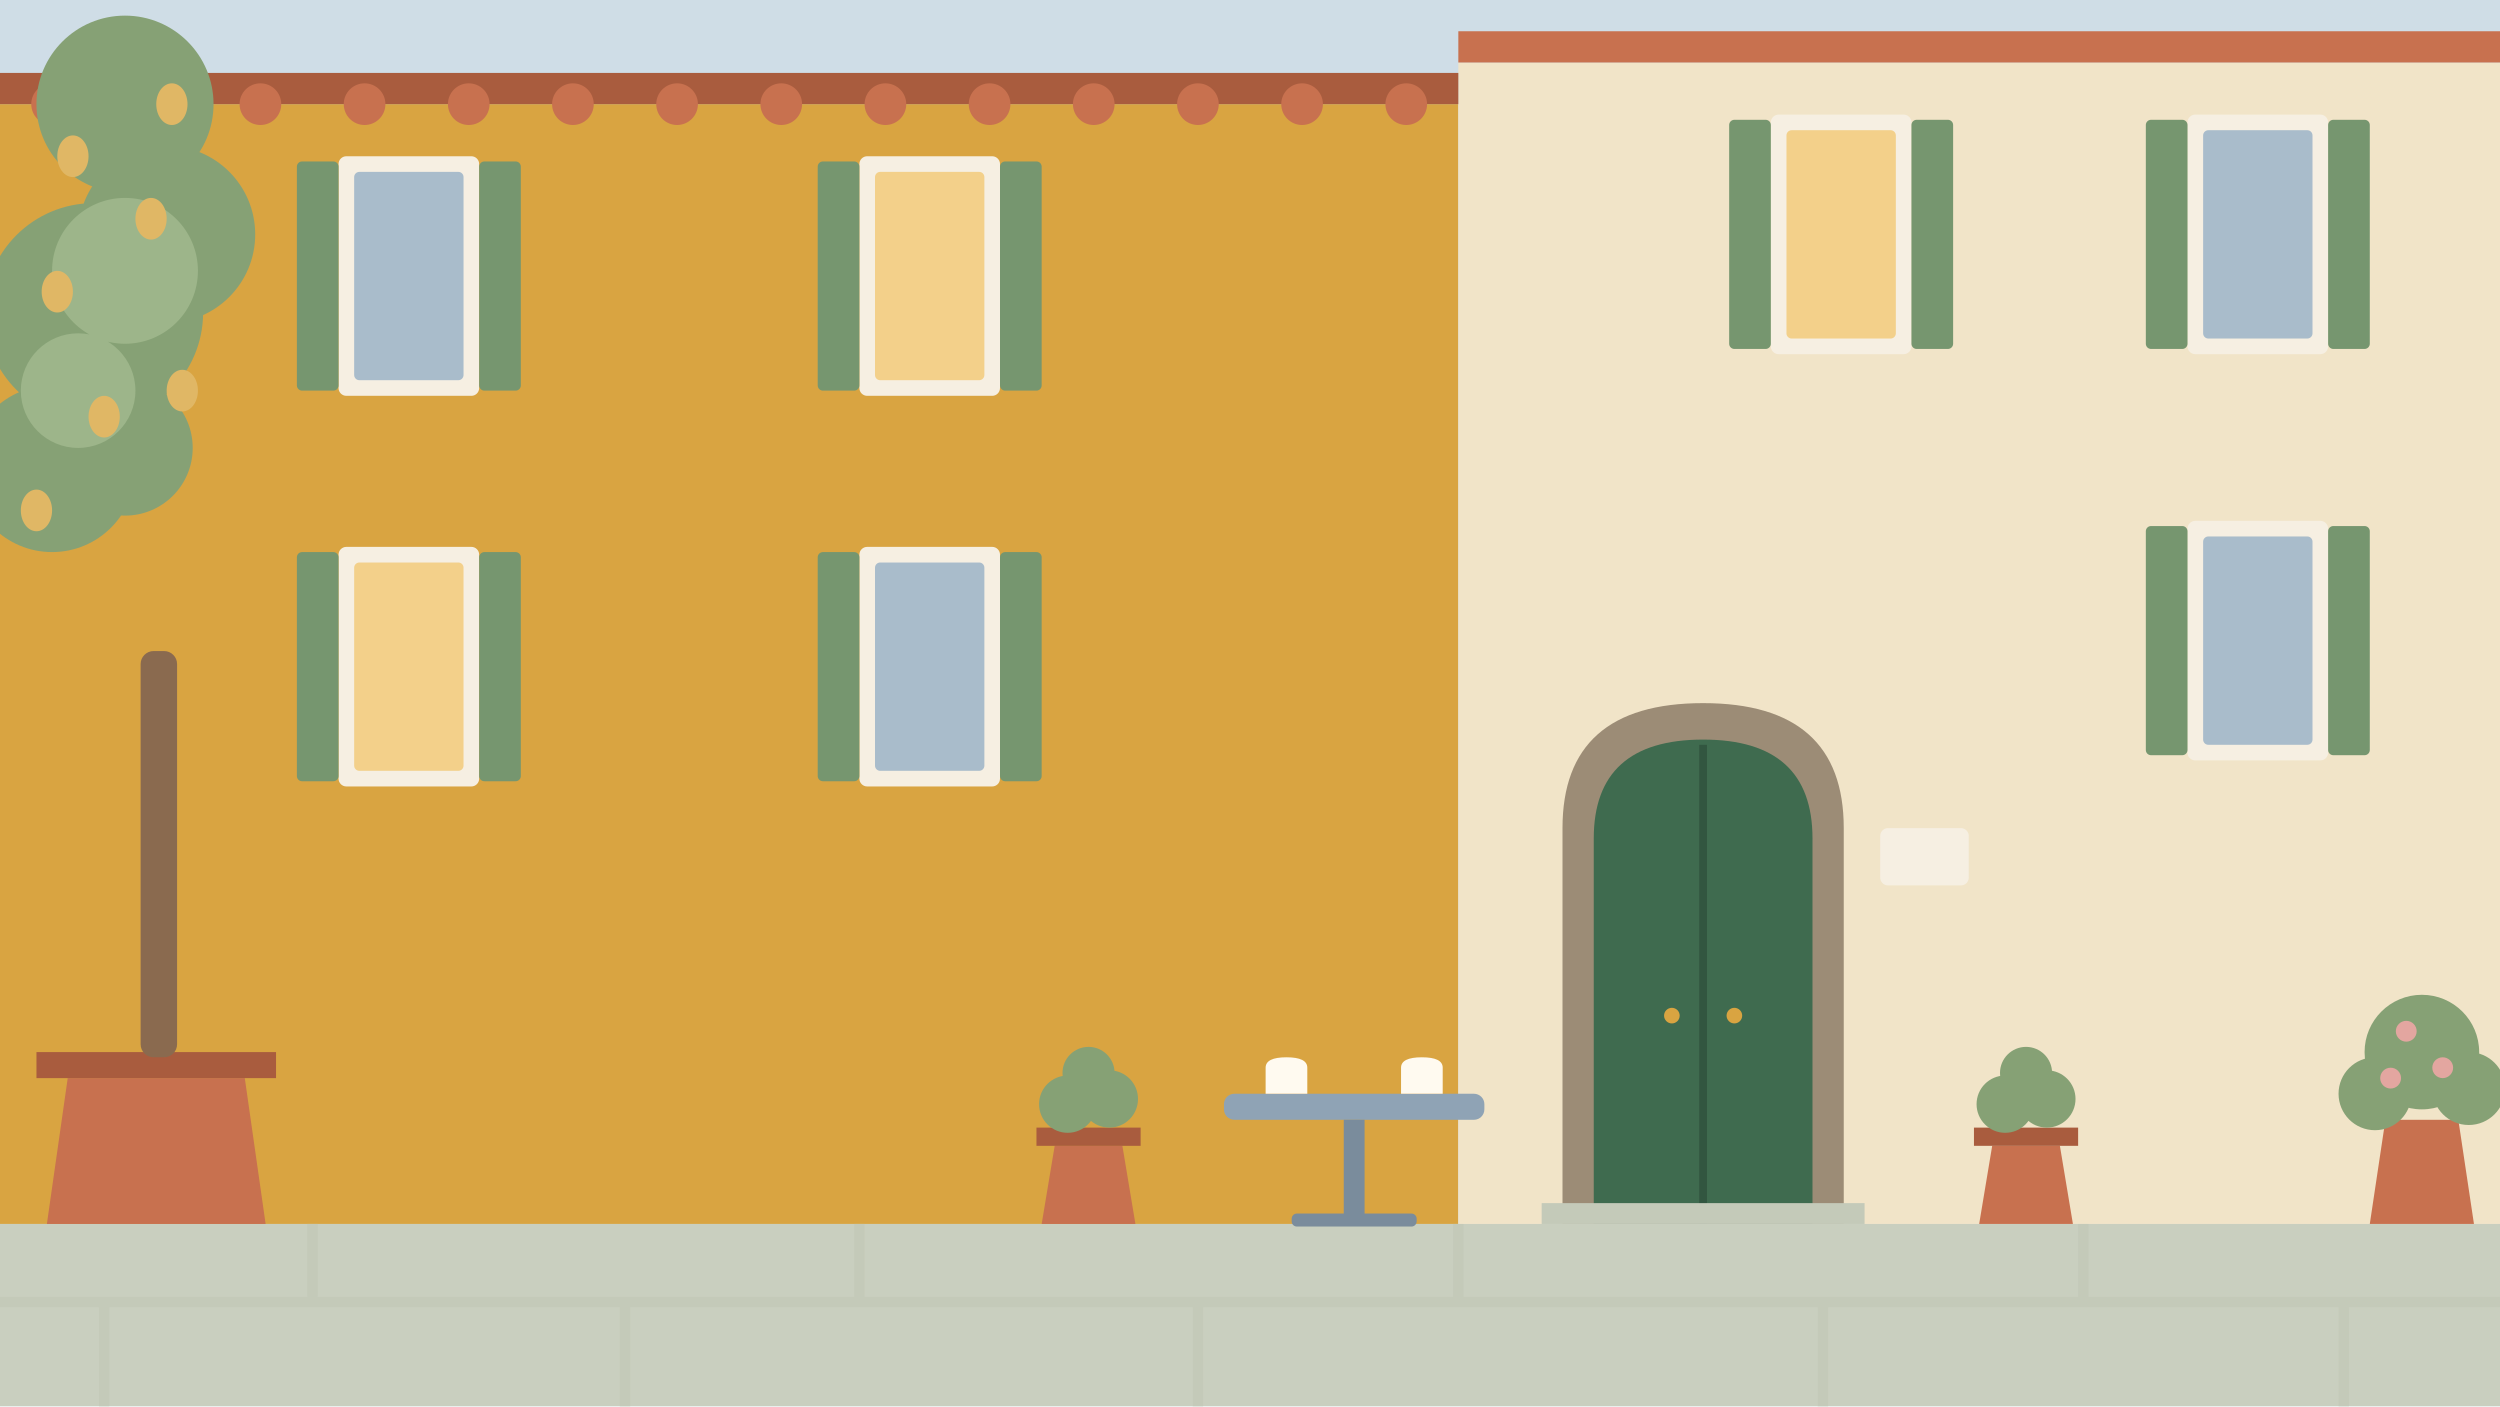
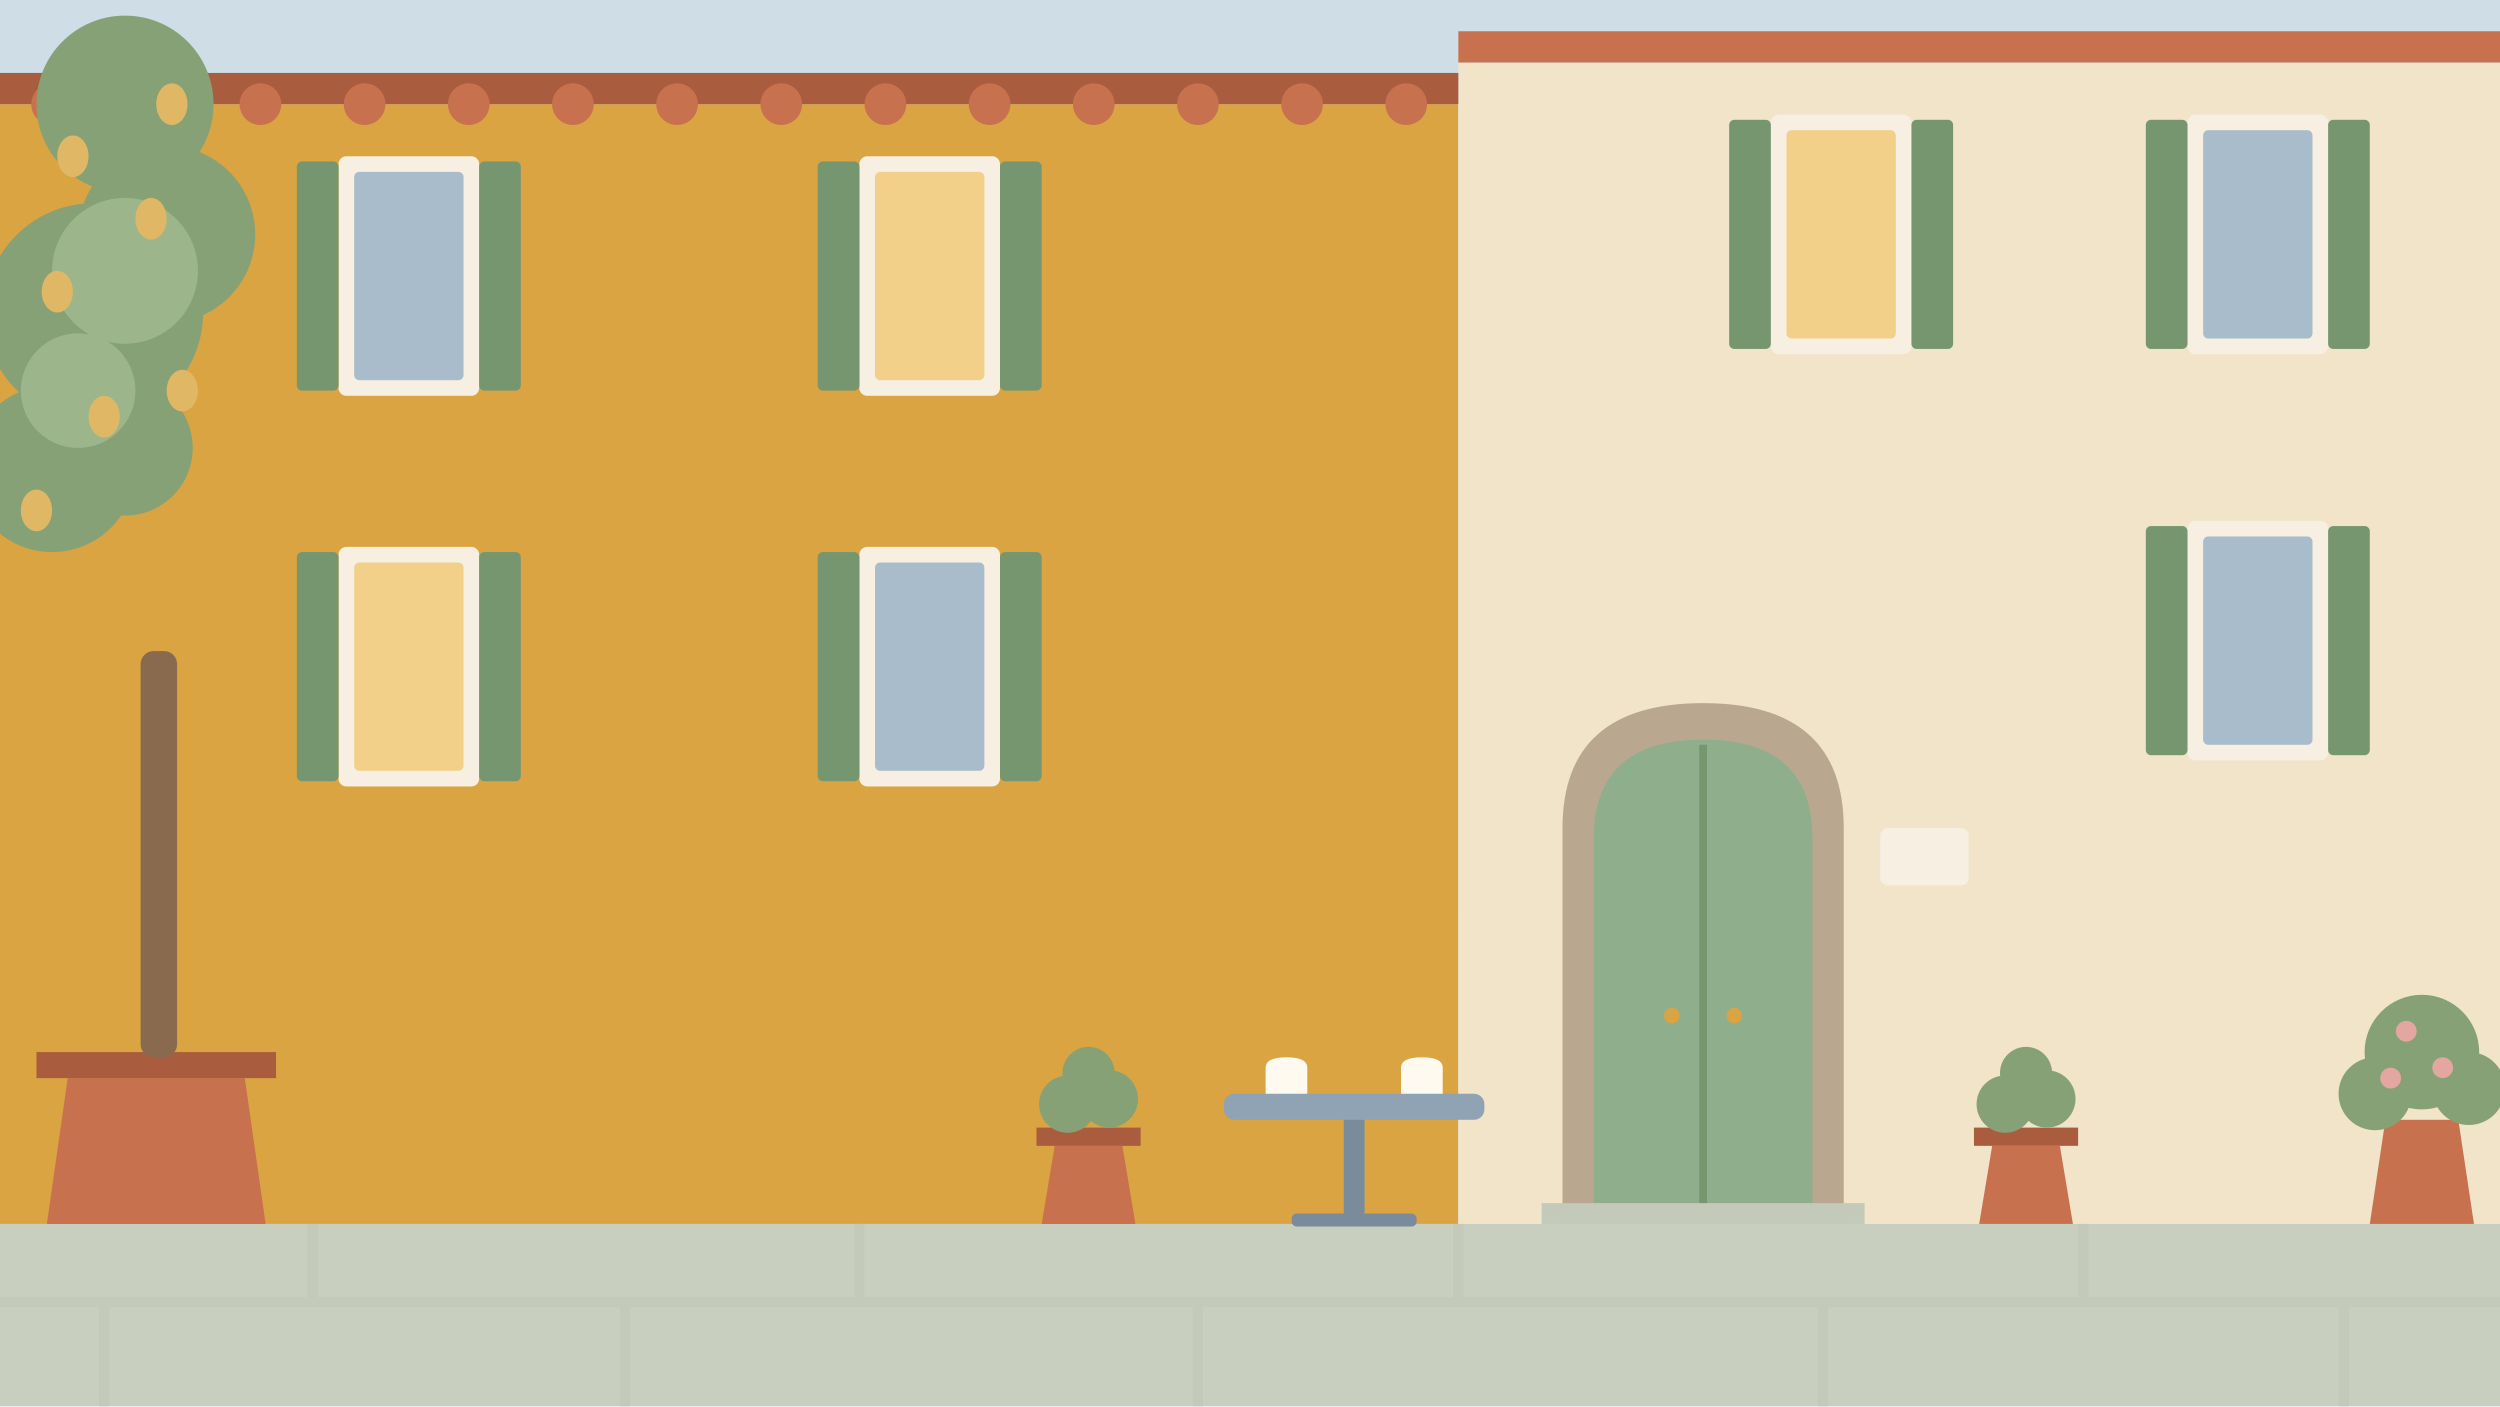
<svg xmlns="http://www.w3.org/2000/svg" viewBox="0 0 960 540" role="img" aria-labelledby="rb-t">
  <defs>
    <linearGradient id="rb-air" x1="0" y1="0" x2="0" y2="1">
      <stop offset="0" stop-color="#cfdde6" />
      <stop offset="1" stop-color="#d9e6f6" />
    </linearGradient>
    <g id="rb-w">
      <rect width="54" height="92" rx="3" fill="#f6efe2" />
      <rect x="6" y="6" width="42" height="80" rx="2" fill="#a9bccb" />
      <rect x="-16" y="2" width="16" height="88" rx="2" fill="#76966f" />
      <rect x="54" y="2" width="16" height="88" rx="2" fill="#76966f" />
    </g>
    <g id="rb-lit">
      <rect width="54" height="92" rx="3" fill="#f6efe2" />
      <rect x="6" y="6" width="42" height="80" rx="2" fill="#f3d08a" />
      <rect x="-16" y="2" width="16" height="88" rx="2" fill="#76966f" />
      <rect x="54" y="2" width="16" height="88" rx="2" fill="#76966f" />
    </g>
    <g id="rb-pot">
      <path d="M0 0h36l-5 -30h-26Z" fill="#c8714f" />
      <path d="M-2 -30h40v-7h-40Z" fill="#a95c3e" />
      <path d="M-1 -46a11 11 0 1 0 22 0a11 11 0 1 0 -22 0ZM15 -48a11 11 0 1 0 22 0a11 11 0 1 0 -22 0ZM8 -58a10 10 0 1 0 20 0a10 10 0 1 0 -20 0Z" fill="#86a175" />
    </g>
  </defs>
  <rect width="960" height="540" fill="url(#rb-air)" />
  <rect x="0" y="40" width="560" height="430" fill="#d9a441" />
  <rect x="560" y="24" width="400" height="446" fill="#f1e4c8" />
  <path d="M0 40h560v-12h-560Z" fill="#a95c3e" />
  <path d="M560 24h400v-12h-400Z" fill="#c8714f" />
  <path d="M12 40a8 8 0 1 0 16 0a8 8 0 1 0 -16 0ZM52 40a8 8 0 1 0 16 0a8 8 0 1 0 -16 0ZM92 40a8 8 0 1 0 16 0a8 8 0 1 0 -16 0ZM132 40a8 8 0 1 0 16 0a8 8 0 1 0 -16 0ZM172 40a8 8 0 1 0 16 0a8 8 0 1 0 -16 0ZM212 40a8 8 0 1 0 16 0a8 8 0 1 0 -16 0ZM252 40a8 8 0 1 0 16 0a8 8 0 1 0 -16 0ZM292 40a8 8 0 1 0 16 0a8 8 0 1 0 -16 0ZM332 40a8 8 0 1 0 16 0a8 8 0 1 0 -16 0ZM372 40a8 8 0 1 0 16 0a8 8 0 1 0 -16 0ZM412 40a8 8 0 1 0 16 0a8 8 0 1 0 -16 0ZM452 40a8 8 0 1 0 16 0a8 8 0 1 0 -16 0ZM492 40a8 8 0 1 0 16 0a8 8 0 1 0 -16 0ZM532 40a8 8 0 1 0 16 0a8 8 0 1 0 -16 0Z" fill="#c8714f" />
  <use href="#rb-w" x="130" y="60" />
  <use href="#rb-lit" x="330" y="60" />
  <use href="#rb-lit" x="680" y="44" />
  <use href="#rb-w" x="840" y="44" />
  <use href="#rb-lit" x="130" y="210" />
  <use href="#rb-w" x="330" y="210" />
  <use href="#rb-w" x="840" y="200" />
-   <path d="M600 470V318Q600 270 654 270Q708 270 708 318V470Z" fill="#9c8c76" />
-   <path d="M612 470V322Q612 284 654 284Q696 284 696 322V470Z" fill="#3f6b4f" />
-   <path d="M654 286V470" stroke="#325640" stroke-width="3" />
+   <path d="M600 470V318Q600 270 654 270Q708 270 708 318V470Z" fill="#b9a88f" />
+   <path d="M612 470V322Q612 284 654 284Q696 284 696 322V470Z" fill="#8fae8b" />
+   <path d="M654 286V470" stroke="#76966f" stroke-width="3" />
  <path d="M639 390a3 3 0 1 0 6 0a3 3 0 1 0 -6 0ZM663 390a3 3 0 1 0 6 0a3 3 0 1 0 -6 0Z" fill="#d9a441" />
  <rect x="722" y="318" width="34" height="22" rx="3" fill="#f6efe2" />
  <path d="M592 470h124v-8h-124Z" fill="#c4cab9" />
  <rect y="470" width="960" height="70" fill="#c9cfbf" />
  <path d="M0 500H960M120 470V500M330 470V500M560 470V500M800 470V500M40 500V540M240 500V540M460 500V540M700 500V540M900 500V540" stroke="#c4cab9" stroke-width="4" />
  <use href="#rb-pot" x="400" y="470" />
  <use href="#rb-pot" x="760" y="470" />
  <rect x="470" y="420" width="100" height="10" rx="4" fill="#8fa3b5" />
  <rect x="516" y="430" width="8" height="40" fill="#7a8c9c" />
  <rect x="496" y="466" width="48" height="5" rx="2" fill="#7a8c9c" />
  <path d="M486 420h16v-10q0-4-8-4q-8 0-8 4ZM538 420h16v-10q0-4-8-4q-8 0-8 4Z" fill="#fffaf0" />
  <path d="M18 470h84l-8 -56h-68Z" fill="#c8714f" />
  <path d="M14 414h92v-10h-92Z" fill="#a95c3e" />
  <rect x="54" y="250" width="14" height="156" rx="5" fill="#8a6a4f" />
  <path d="M-6 120a42 42 0 1 0 84 0a42 42 0 1 0 -84 0ZM30 90a34 34 0 1 0 68 0a34 34 0 1 0 -68 0ZM-12 180a32 32 0 1 0 64 0a32 32 0 1 0 -64 0ZM22 172a26 26 0 1 0 52 0a26 26 0 1 0 -52 0ZM14 40a34 34 0 1 0 68 0a34 34 0 1 0 -68 0Z" fill="#86a175" />
  <path d="M20 104a28 28 0 1 0 56 0a28 28 0 1 0 -56 0ZM8 150a22 22 0 1 0 44 0a22 22 0 1 0 -44 0Z" fill="#9db58a" />
  <path d="M16 112a6 8 0 1 0 12 0a6 8 0 1 0 -12 0ZM52 84a6 8 0 1 0 12 0a6 8 0 1 0 -12 0ZM34 160a6 8 0 1 0 12 0a6 8 0 1 0 -12 0ZM64 150a6 8 0 1 0 12 0a6 8 0 1 0 -12 0ZM22 60a6 8 0 1 0 12 0a6 8 0 1 0 -12 0ZM60 40a6 8 0 1 0 12 0a6 8 0 1 0 -12 0ZM8 196a6 8 0 1 0 12 0a6 8 0 1 0 -12 0Z" fill="#e0b765" />
  <path d="M910 470h40l-6 -40h-28Z" fill="#c8714f" />
  <path d="M908 404a22 22 0 1 0 44 0a22 22 0 1 0 -44 0ZM898 420a14 14 0 1 0 28 0a14 14 0 1 0 -28 0ZM934 418a14 14 0 1 0 28 0a14 14 0 1 0 -28 0Z" fill="#86a175" />
  <path d="M920 396a4 4 0 1 0 8 0a4 4 0 1 0 -8 0ZM934 410a4 4 0 1 0 8 0a4 4 0 1 0 -8 0ZM914 414a4 4 0 1 0 8 0a4 4 0 1 0 -8 0Z" fill="#e3a6a0" />
</svg>
